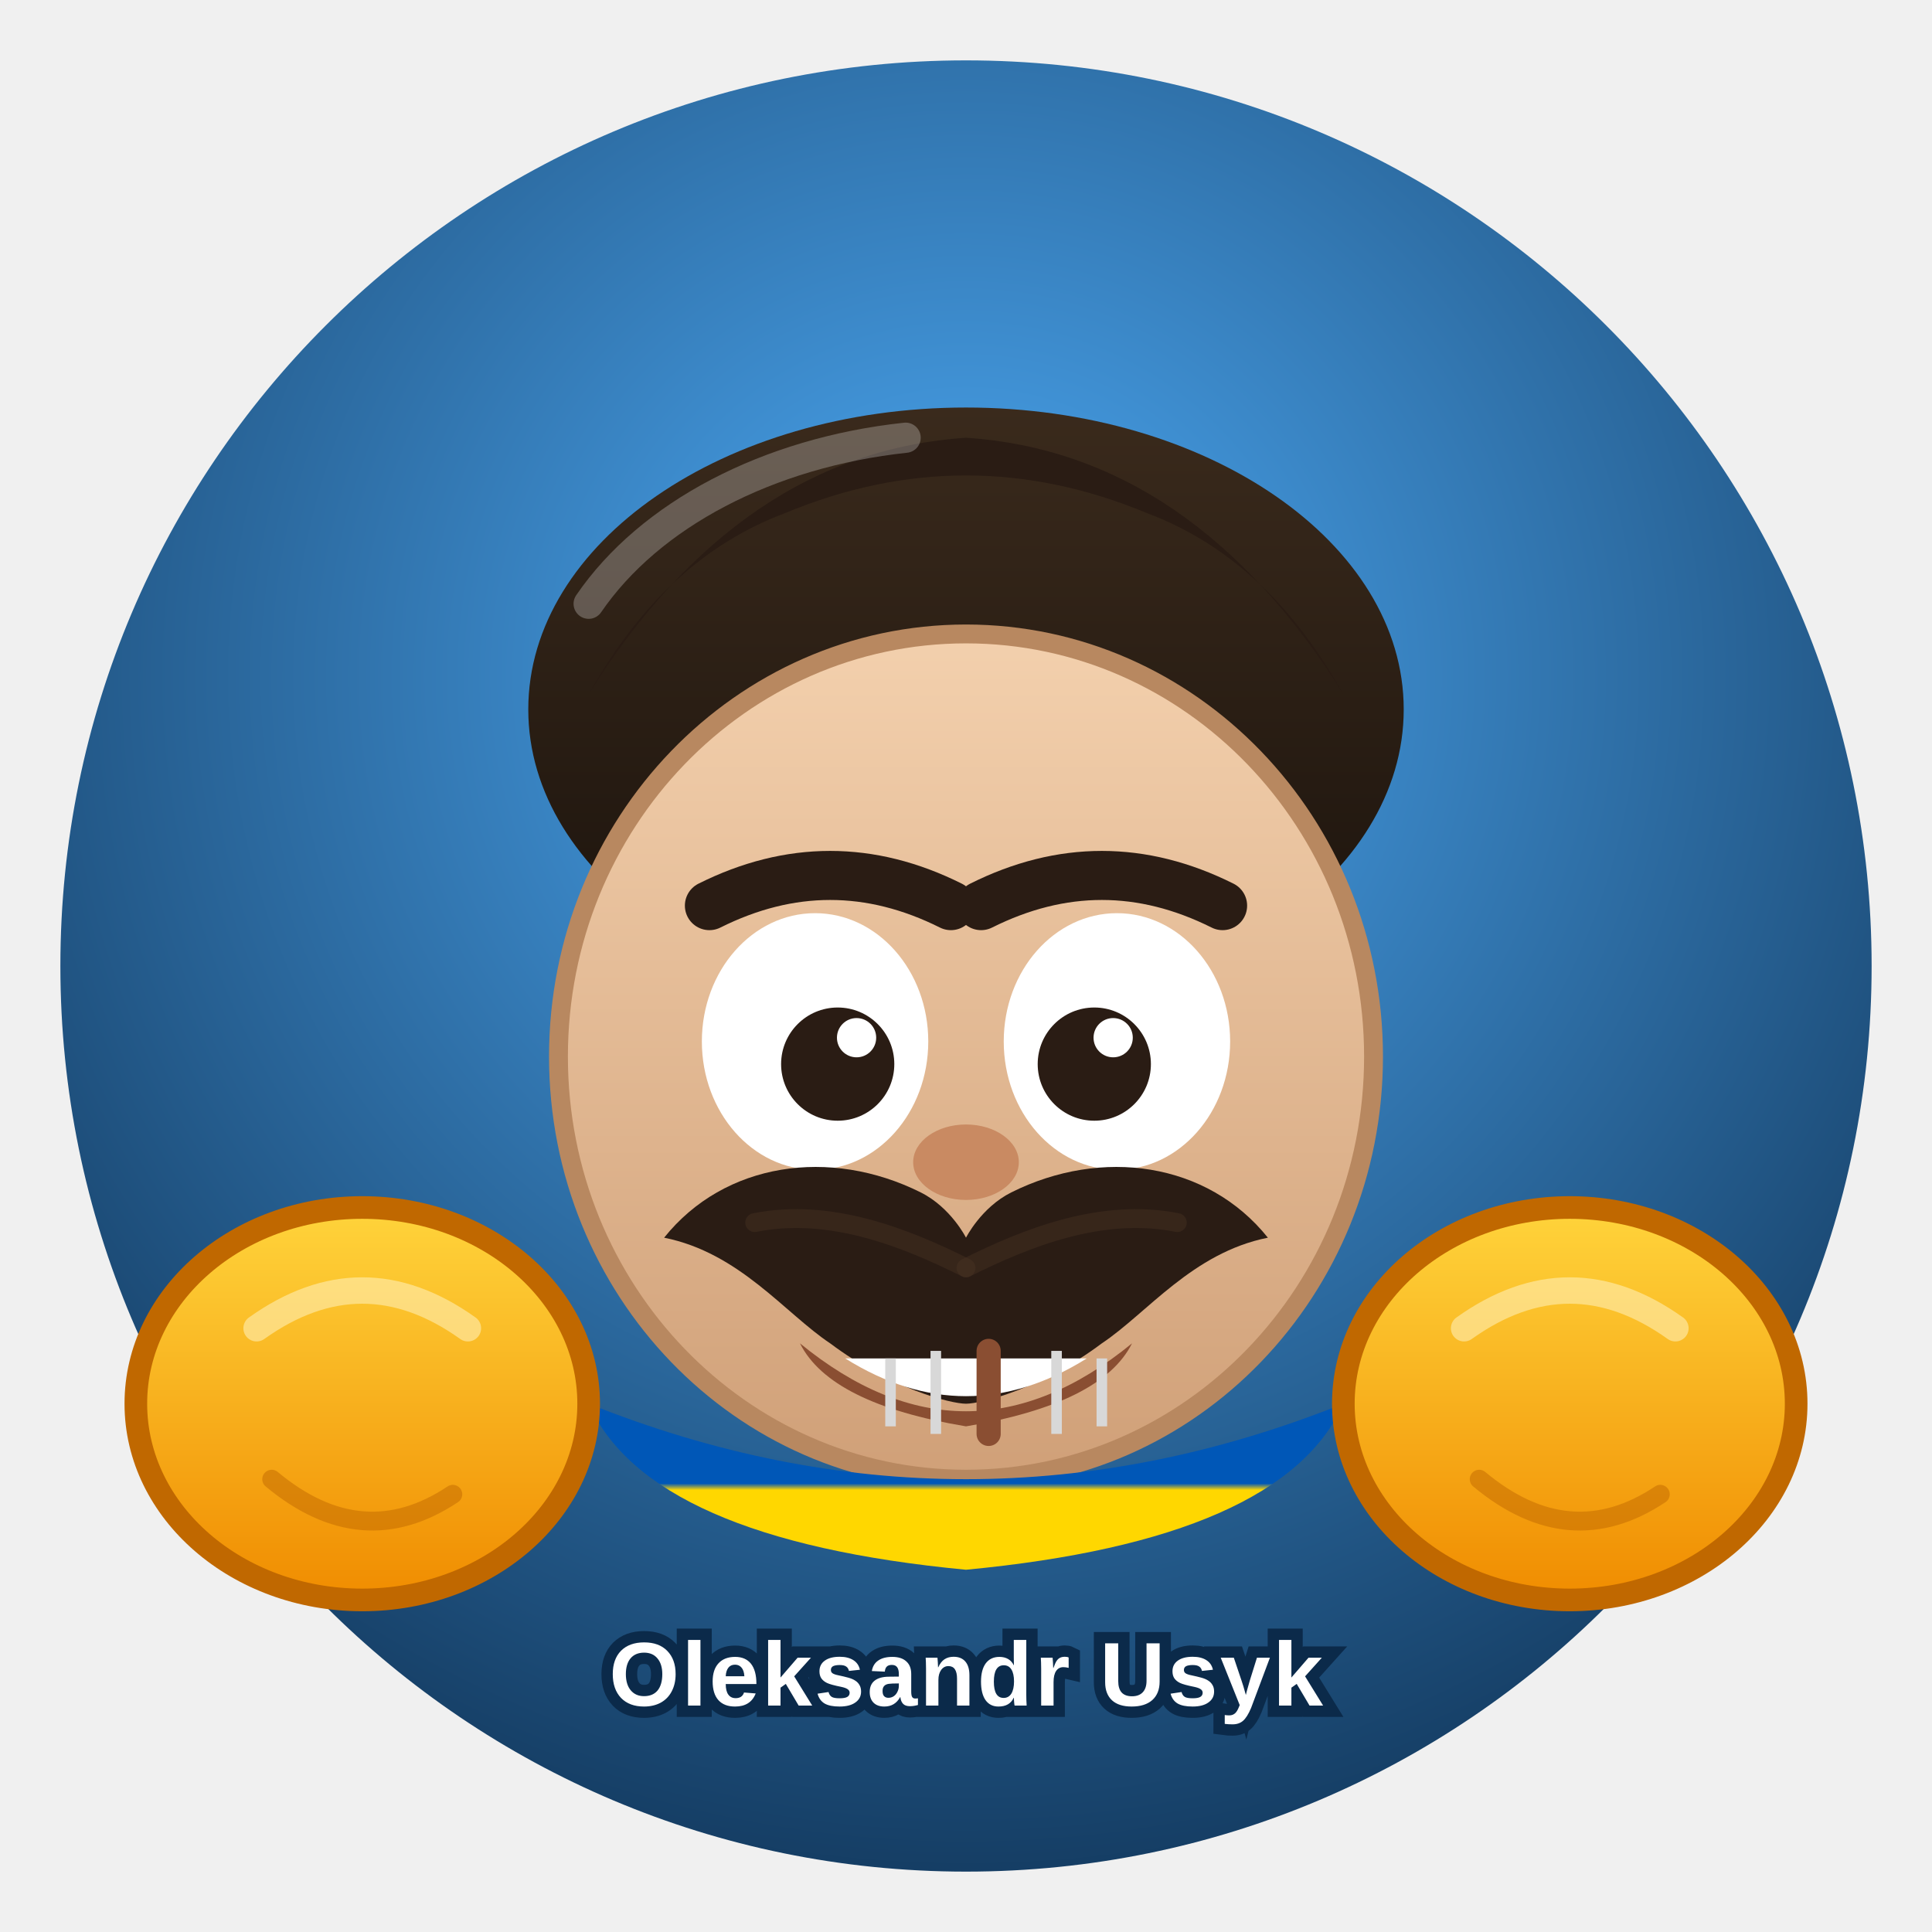
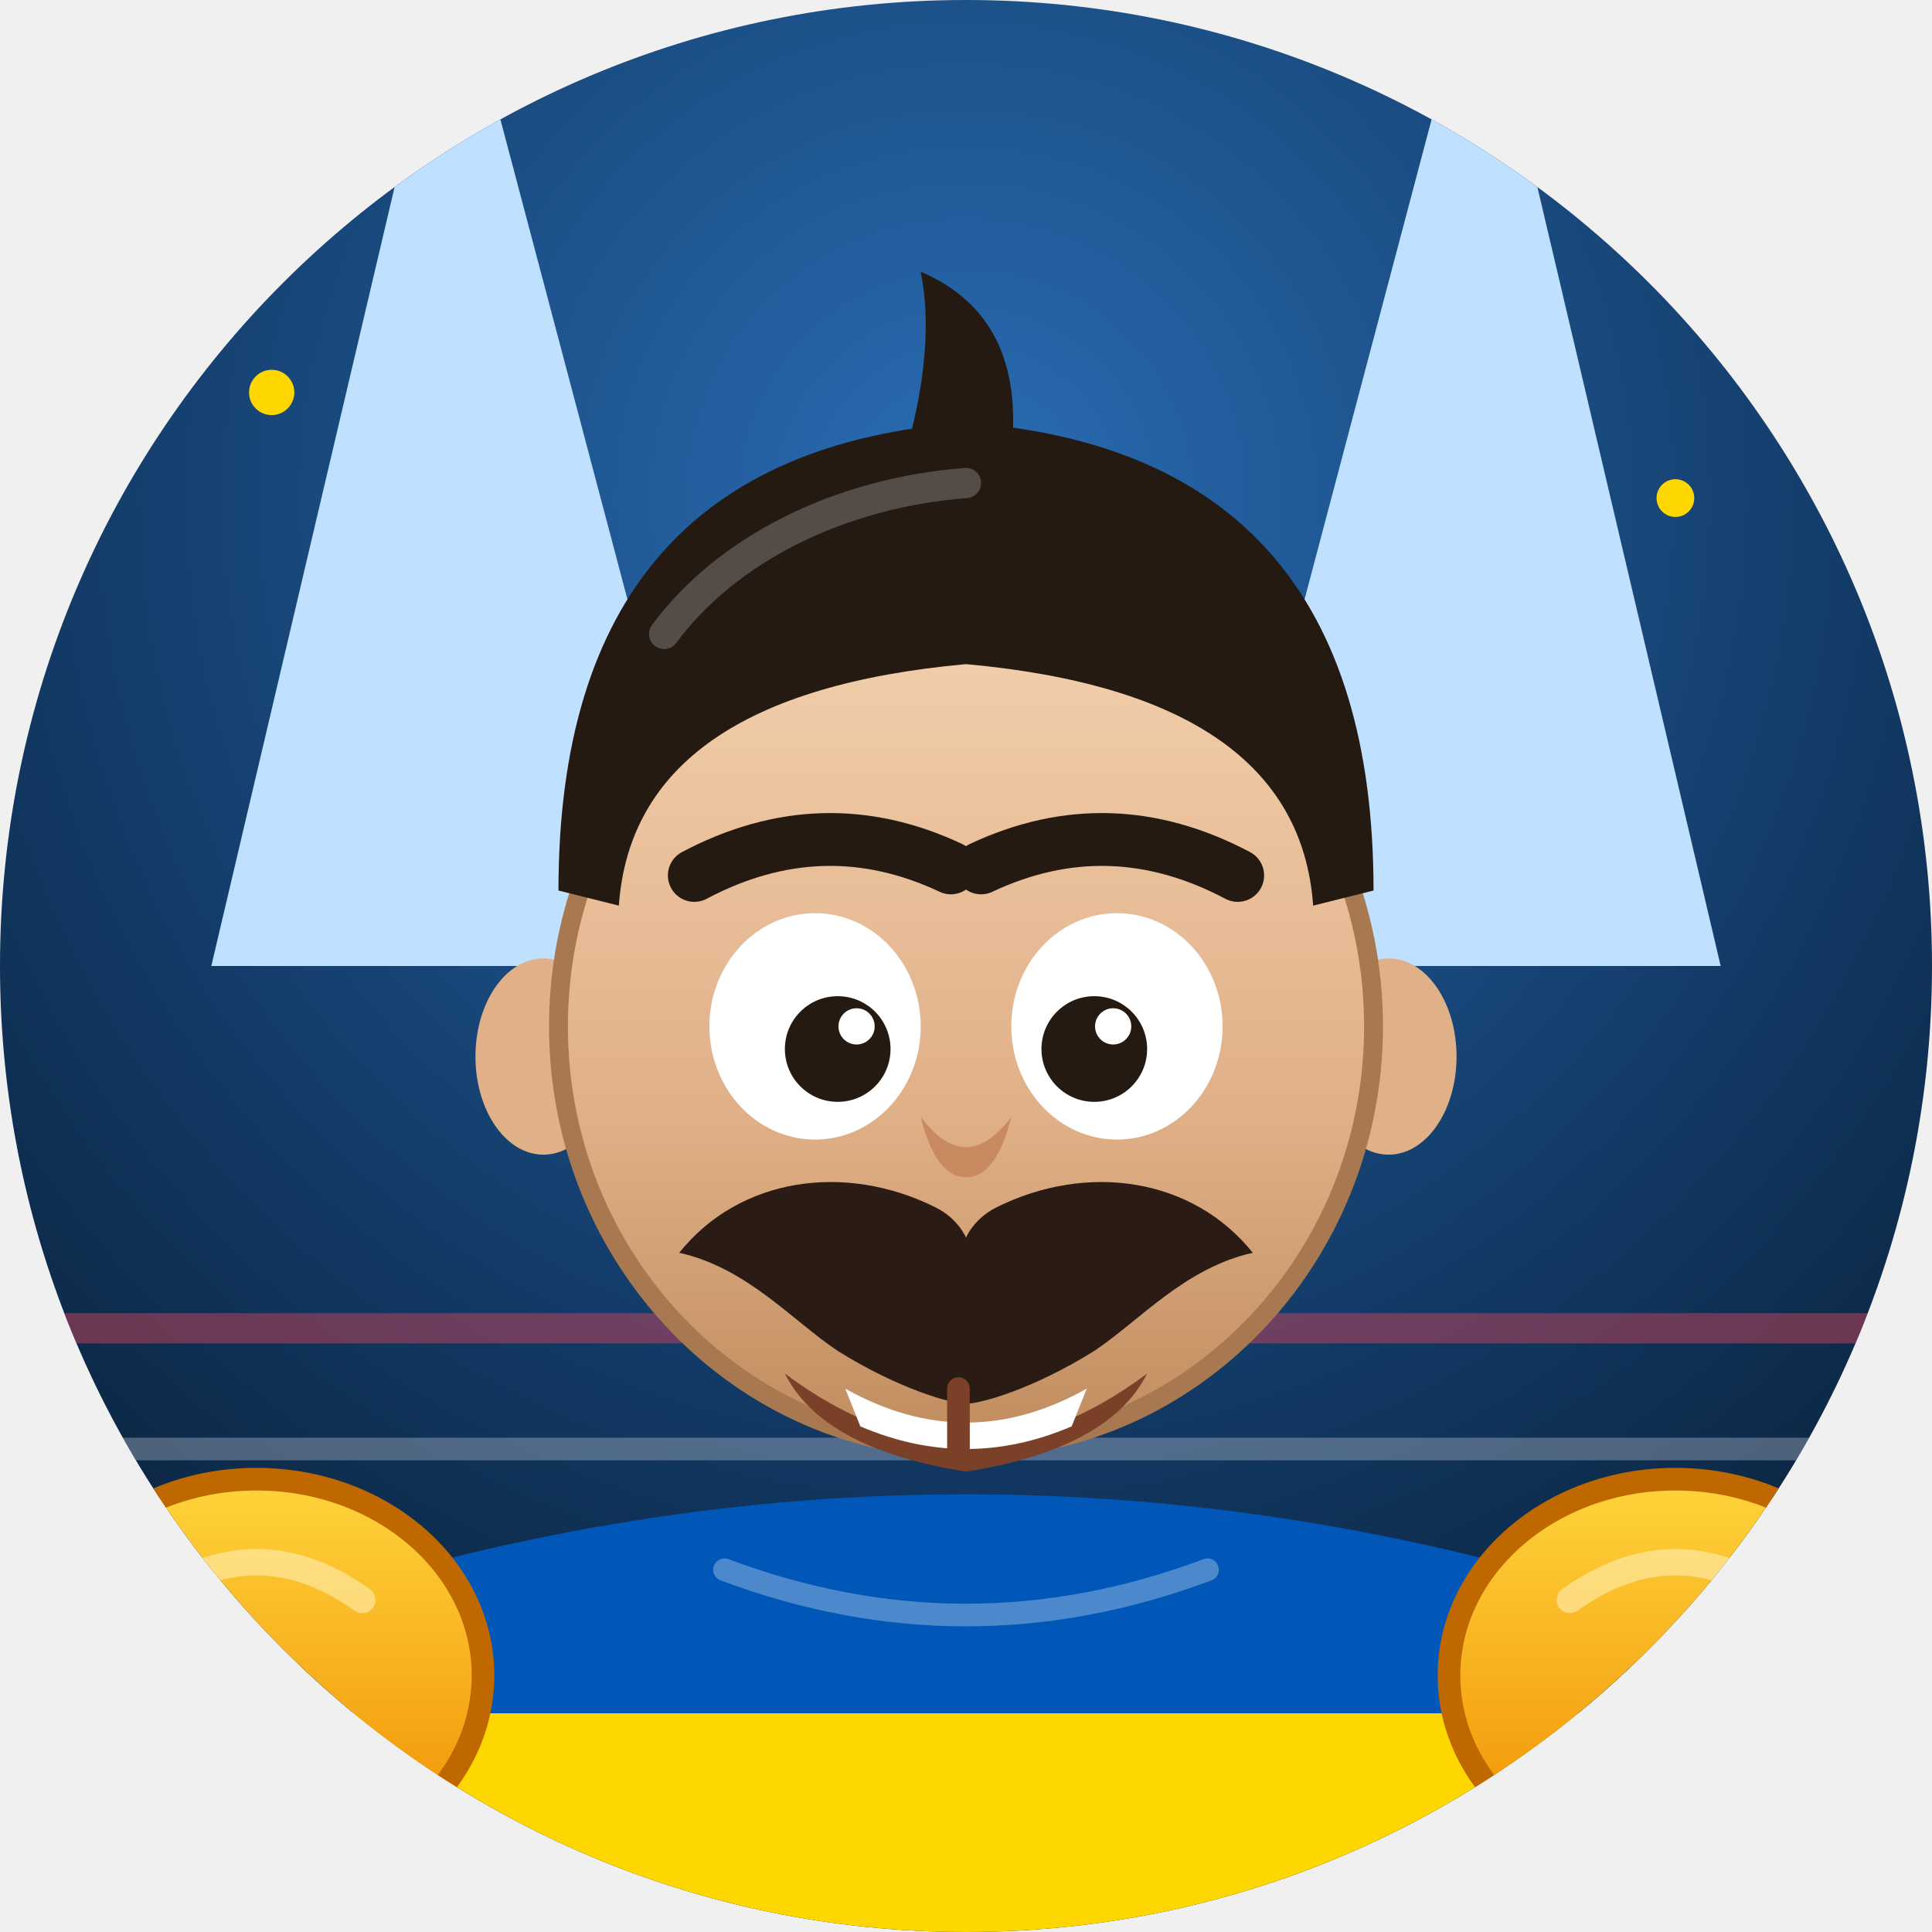
<svg xmlns="http://www.w3.org/2000/svg" viewBox="0 0 256 256" fill="none">
  <defs>
-     <radialGradient id="bg" cx="50%" cy="34%" r="78%">
-       <stop offset="0" stop-color="#4dabf7" />
-       <stop offset="1" stop-color="#0b2a4a" />
+     <radialGradient id="u-bg" cx="50%" cy="26%" r="85%">
+       <stop offset="0" stop-color="#2a6db5" />
+       <stop offset="0.55" stop-color="#123a66" />
+       <stop offset="1" stop-color="#071626" />
    </radialGradient>
-     <linearGradient id="skin" x1="0" y1="0" x2="0" y2="1">
+     <linearGradient id="u-skin" x1="0" y1="0" x2="0" y2="1">
      <stop offset="0" stop-color="#f3d0ad" />
-       <stop offset="1" stop-color="#d0a078" />
+       <stop offset="0.6" stop-color="#e0b088" />
+       <stop offset="1" stop-color="#c08c5e" />
    </linearGradient>
-     <linearGradient id="hair" x1="0" y1="0" x2="0" y2="1">
-       <stop offset="0" stop-color="#3a2a1c" />
-       <stop offset="1" stop-color="#1a120c" />
-     </linearGradient>
-     <linearGradient id="ua" x1="0" y1="0" x2="0" y2="1">
+     <linearGradient id="u-ua" x1="0" y1="0" x2="0" y2="1">
      <stop offset="0" stop-color="#0057b7" />
-       <stop offset=".48" stop-color="#0057b7" />
-       <stop offset=".52" stop-color="#ffd700" />
+       <stop offset=".5" stop-color="#0057b7" />
+       <stop offset=".5" stop-color="#ffd700" />
      <stop offset="1" stop-color="#ffd700" />
    </linearGradient>
-     <linearGradient id="glove" x1="0" y1="0" x2="0" y2="1">
+     <linearGradient id="u-glove" x1="0" y1="0" x2="0" y2="1">
      <stop offset="0" stop-color="#ffd43b" />
      <stop offset="1" stop-color="#f08c00" />
    </linearGradient>
+     <clipPath id="u-clip">
+       <circle cx="128" cy="128" r="128" />
+     </clipPath>
  </defs>
-   <circle cx="128" cy="128" r="120" fill="url(#bg)" />
-   <ellipse cx="128" cy="94" rx="58" ry="40" fill="url(#hair)" />
-   <path d="M78 92 q20 -32 50 -34 q30 2 50 34 q-10 -18 -26 -24 q-24 -10 -48 0 q-16 6 -26 24z" fill="#2a1c14" />
-   <ellipse cx="128" cy="140" rx="54" ry="56" fill="url(#skin)" stroke="#b88860" stroke-width="2.5" />
-   <path d="M94 120 q16 -8 32 0" fill="none" stroke="#2a1c14" stroke-width="6.5" stroke-linecap="round" />
-   <path d="M130 120 q16 -8 32 0" fill="none" stroke="#2a1c14" stroke-width="6.5" stroke-linecap="round" />
-   <ellipse cx="108" cy="138" rx="15" ry="17" fill="#fff" />
-   <ellipse cx="148" cy="138" rx="15" ry="17" fill="#fff" />
-   <circle cx="111" cy="141" r="7.5" fill="#2a1c14" />
-   <circle cx="145" cy="141" r="7.5" fill="#2a1c14" />
-   <circle cx="113.5" cy="137.5" r="2.6" fill="#fff" />
-   <circle cx="147.5" cy="137.5" r="2.6" fill="#fff" />
-   <ellipse cx="128" cy="154" rx="7" ry="5" fill="#c98a62" />
-   <path d="M88 164            c8 -10 22 -12 34 -6            c4 2 6 6 6 6            c0 0 2 -4 6 -6            c12 -6 26 -4 34 6            c-10 2 -16 10 -22 14            c-8 6 -16 8 -18 8            c-2 0 -10 -2 -18 -8            c-6 -4 -12 -12 -22 -14z" fill="#2a1c14" />
-   <path d="M100 162 c10 -2 20 2 28 6" fill="none" stroke="#4a3424" stroke-width="2.5" stroke-linecap="round" opacity=".4" />
-   <path d="M128 168 c8 -4 18 -8 28 -6" fill="none" stroke="#4a3424" stroke-width="2.5" stroke-linecap="round" opacity=".4" />
-   <path d="M106 178 q22 18 44 0 q-4 8 -22 11 q-18 -3 -22 -11z" fill="#8a4e32" />
-   <path d="M112 180 q16 10 32 0" fill="#fff" />
-   <path d="M118 180 v9 M124 179 v11 M140 179 v11 M146 180 v9" fill="none" stroke="#d8d8d8" stroke-width="1.4" />
-   <path d="M131 179 v11" fill="none" stroke="#8a4e32" stroke-width="3.2" stroke-linecap="round" />
-   <path d="M78 186 q50 20 100 0 q-8 18 -50 22 q-42 -4 -50 -22z" fill="url(#ua)" />
-   <ellipse cx="48" cy="186" rx="30" ry="26" fill="url(#glove)" stroke="#c06800" stroke-width="3" />
-   <ellipse cx="208" cy="186" rx="30" ry="26" fill="url(#glove)" stroke="#c06800" stroke-width="3" />
-   <path d="M34 176 q14 -10 28 0" fill="none" stroke="#fff3bf" stroke-width="3.5" stroke-linecap="round" opacity=".55" />
-   <path d="M194 176 q14 -10 28 0" fill="none" stroke="#fff3bf" stroke-width="3.5" stroke-linecap="round" opacity=".55" />
-   <path d="M36 196 q12 10 24 2" fill="none" stroke="#c06800" stroke-width="2.5" stroke-linecap="round" opacity=".5" />
-   <path d="M196 196 q12 10 24 2" fill="none" stroke="#c06800" stroke-width="2.5" stroke-linecap="round" opacity=".5" />
-   <path d="M78 80 a56 40 0 0 1 42 -22" fill="none" stroke="#fff" stroke-width="4" stroke-linecap="round" opacity=".25" />
-   <text x="128" y="226" text-anchor="middle" font-family="Arial Black, Arial, sans-serif" font-size="12" font-weight="900" fill="#fff" stroke="#0b2a4a" stroke-width="3" paint-order="stroke" letter-spacing="0.3">Oleksandr Usyk</text>
+   <style>
+     .u-eye { transform-box: fill-box; transform-origin: center; animation: uBlink 6s ease-in-out infinite; }
+     .u-beam { animation: uBeam 7s ease-in-out infinite; transform-box: fill-box; transform-origin: top center; }
+     .u-beam2 { animation-delay: -3.5s; }
+     .u-spark { animation: uSpark 4s ease-in-out infinite; }
+     @keyframes uBlink {
+       0%, 93%, 100% { transform: scaleY(1); }
+       95.5% { transform: scaleY(0.08); }
+     }
+     @keyframes uBeam {
+       0%, 100% { opacity: .18; transform: rotate(-4deg); }
+       50% { opacity: .4; transform: rotate(5deg); }
+     }
+     @keyframes uSpark {
+       0%, 100% { opacity: .25; }
+       50% { opacity: .8; }
+     }
+     @media (prefers-reduced-motion: reduce) {
+       .u-eye, .u-beam, .u-beam2, .u-spark { animation: none !important; }
+     }
+   </style>
+   <g clip-path="url(#u-clip)">
+     <circle cx="128" cy="128" r="128" fill="url(#u-bg)" />
+     <path class="u-beam" d="M60 -8 L28 128 L96 128 Z" fill="#bfe0ff" />
+     <path class="u-beam u-beam2" d="M196 -8 L160 128 L228 128 Z" fill="#bfe0ff" />
+     <circle class="u-spark" cx="36" cy="52" r="3" fill="#ffd700" />
+     <circle class="u-spark" cx="222" cy="66" r="2.5" fill="#ffd700" style="animation-delay:-2s" />
+     <path d="M0 176 H256" stroke="#c9435a" stroke-width="4" opacity=".5" />
+     <path d="M0 192 H256" stroke="#e8e8f0" stroke-width="3" opacity=".3" />
+     <ellipse cx="72" cy="140" rx="9" ry="13" fill="#e0b088" />
+     <ellipse cx="184" cy="140" rx="9" ry="13" fill="#e0b088" />
+     <ellipse cx="128" cy="136" rx="54" ry="56" fill="url(#u-skin)" stroke="#a87850" stroke-width="2.5" />
+     <path d="M74 118 Q74 60 128 56 Q182 60 182 118 L174 120 Q172 92 128 88 Q84 92 82 120 Z" fill="#241a12" />
+     <path d="M120 60 q4 -14 2 -24 q14 6 12 24 z" fill="#241a12" />
+     <path d="M92 116 q17 -9 34 -1" fill="none" stroke="#241a12" stroke-width="7" stroke-linecap="round" />
+     <path d="M130 115 q17 -8 34 1" fill="none" stroke="#241a12" stroke-width="7" stroke-linecap="round" />
+     <g class="u-eye">
+       <ellipse cx="108" cy="136" rx="14" ry="15" fill="#fff" />
+       <circle cx="111" cy="139" r="7" fill="#241a12" />
+       <circle cx="113.5" cy="136" r="2.4" fill="#fff" />
+     </g>
+     <g class="u-eye" style="animation-delay:-.1s">
+       <ellipse cx="148" cy="136" rx="14" ry="15" fill="#fff" />
+       <circle cx="145" cy="139" r="7" fill="#241a12" />
+       <circle cx="147.5" cy="136" r="2.4" fill="#fff" />
+     </g>
+     <path d="M122 148 q6 8 12 0 q-2 8 -6 8 q-4 0 -6 -8z" fill="#c98a62" />
+     <path d="M90 166 c8 -10 22 -12 34 -6 c3 1.5 4 4 4 4 c0 0 1 -2.5 4 -4 c12 -6 26 -4 34 6 c-9 2 -15 9 -21 13 c-8 5 -15 7 -17 7 c-2 0 -9 -2 -17 -7 c-6 -4 -12 -11 -21 -13z" fill="#2a1c14" />
+     <path d="M104 182 q24 18 48 0 q-5 10 -24 13 q-19 -3 -24 -13z" fill="#7a4028" />
+     <path d="M112 184 q16 9 32 0 l-2 5 q-14 6 -28 0 z" fill="#fff" />
+     <path d="M127 184 v9" stroke="#7a4028" stroke-width="3" stroke-linecap="round" />
+     <path d="M40 256 V212 Q128 184 216 212 V256 Z" fill="url(#u-ua)" />
+     <path d="M96 208 q32 12 64 0" fill="none" stroke="#fff" stroke-width="3" stroke-linecap="round" opacity=".3" />
+     <ellipse cx="34" cy="222" rx="30" ry="26" fill="url(#u-glove)" stroke="#c06800" stroke-width="3" />
+     <ellipse cx="222" cy="222" rx="30" ry="26" fill="url(#u-glove)" stroke="#c06800" stroke-width="3" />
+     <path d="M20 212 q14 -10 28 0" fill="none" stroke="#fff3bf" stroke-width="3.5" stroke-linecap="round" opacity=".55" />
+     <path d="M208 212 q14 -10 28 0" fill="none" stroke="#fff3bf" stroke-width="3.5" stroke-linecap="round" opacity=".55" />
+     <path d="M88 84 a52 40 0 0 1 40 -20" fill="none" stroke="#fff" stroke-width="4" stroke-linecap="round" opacity=".22" />
+   </g>
</svg>
